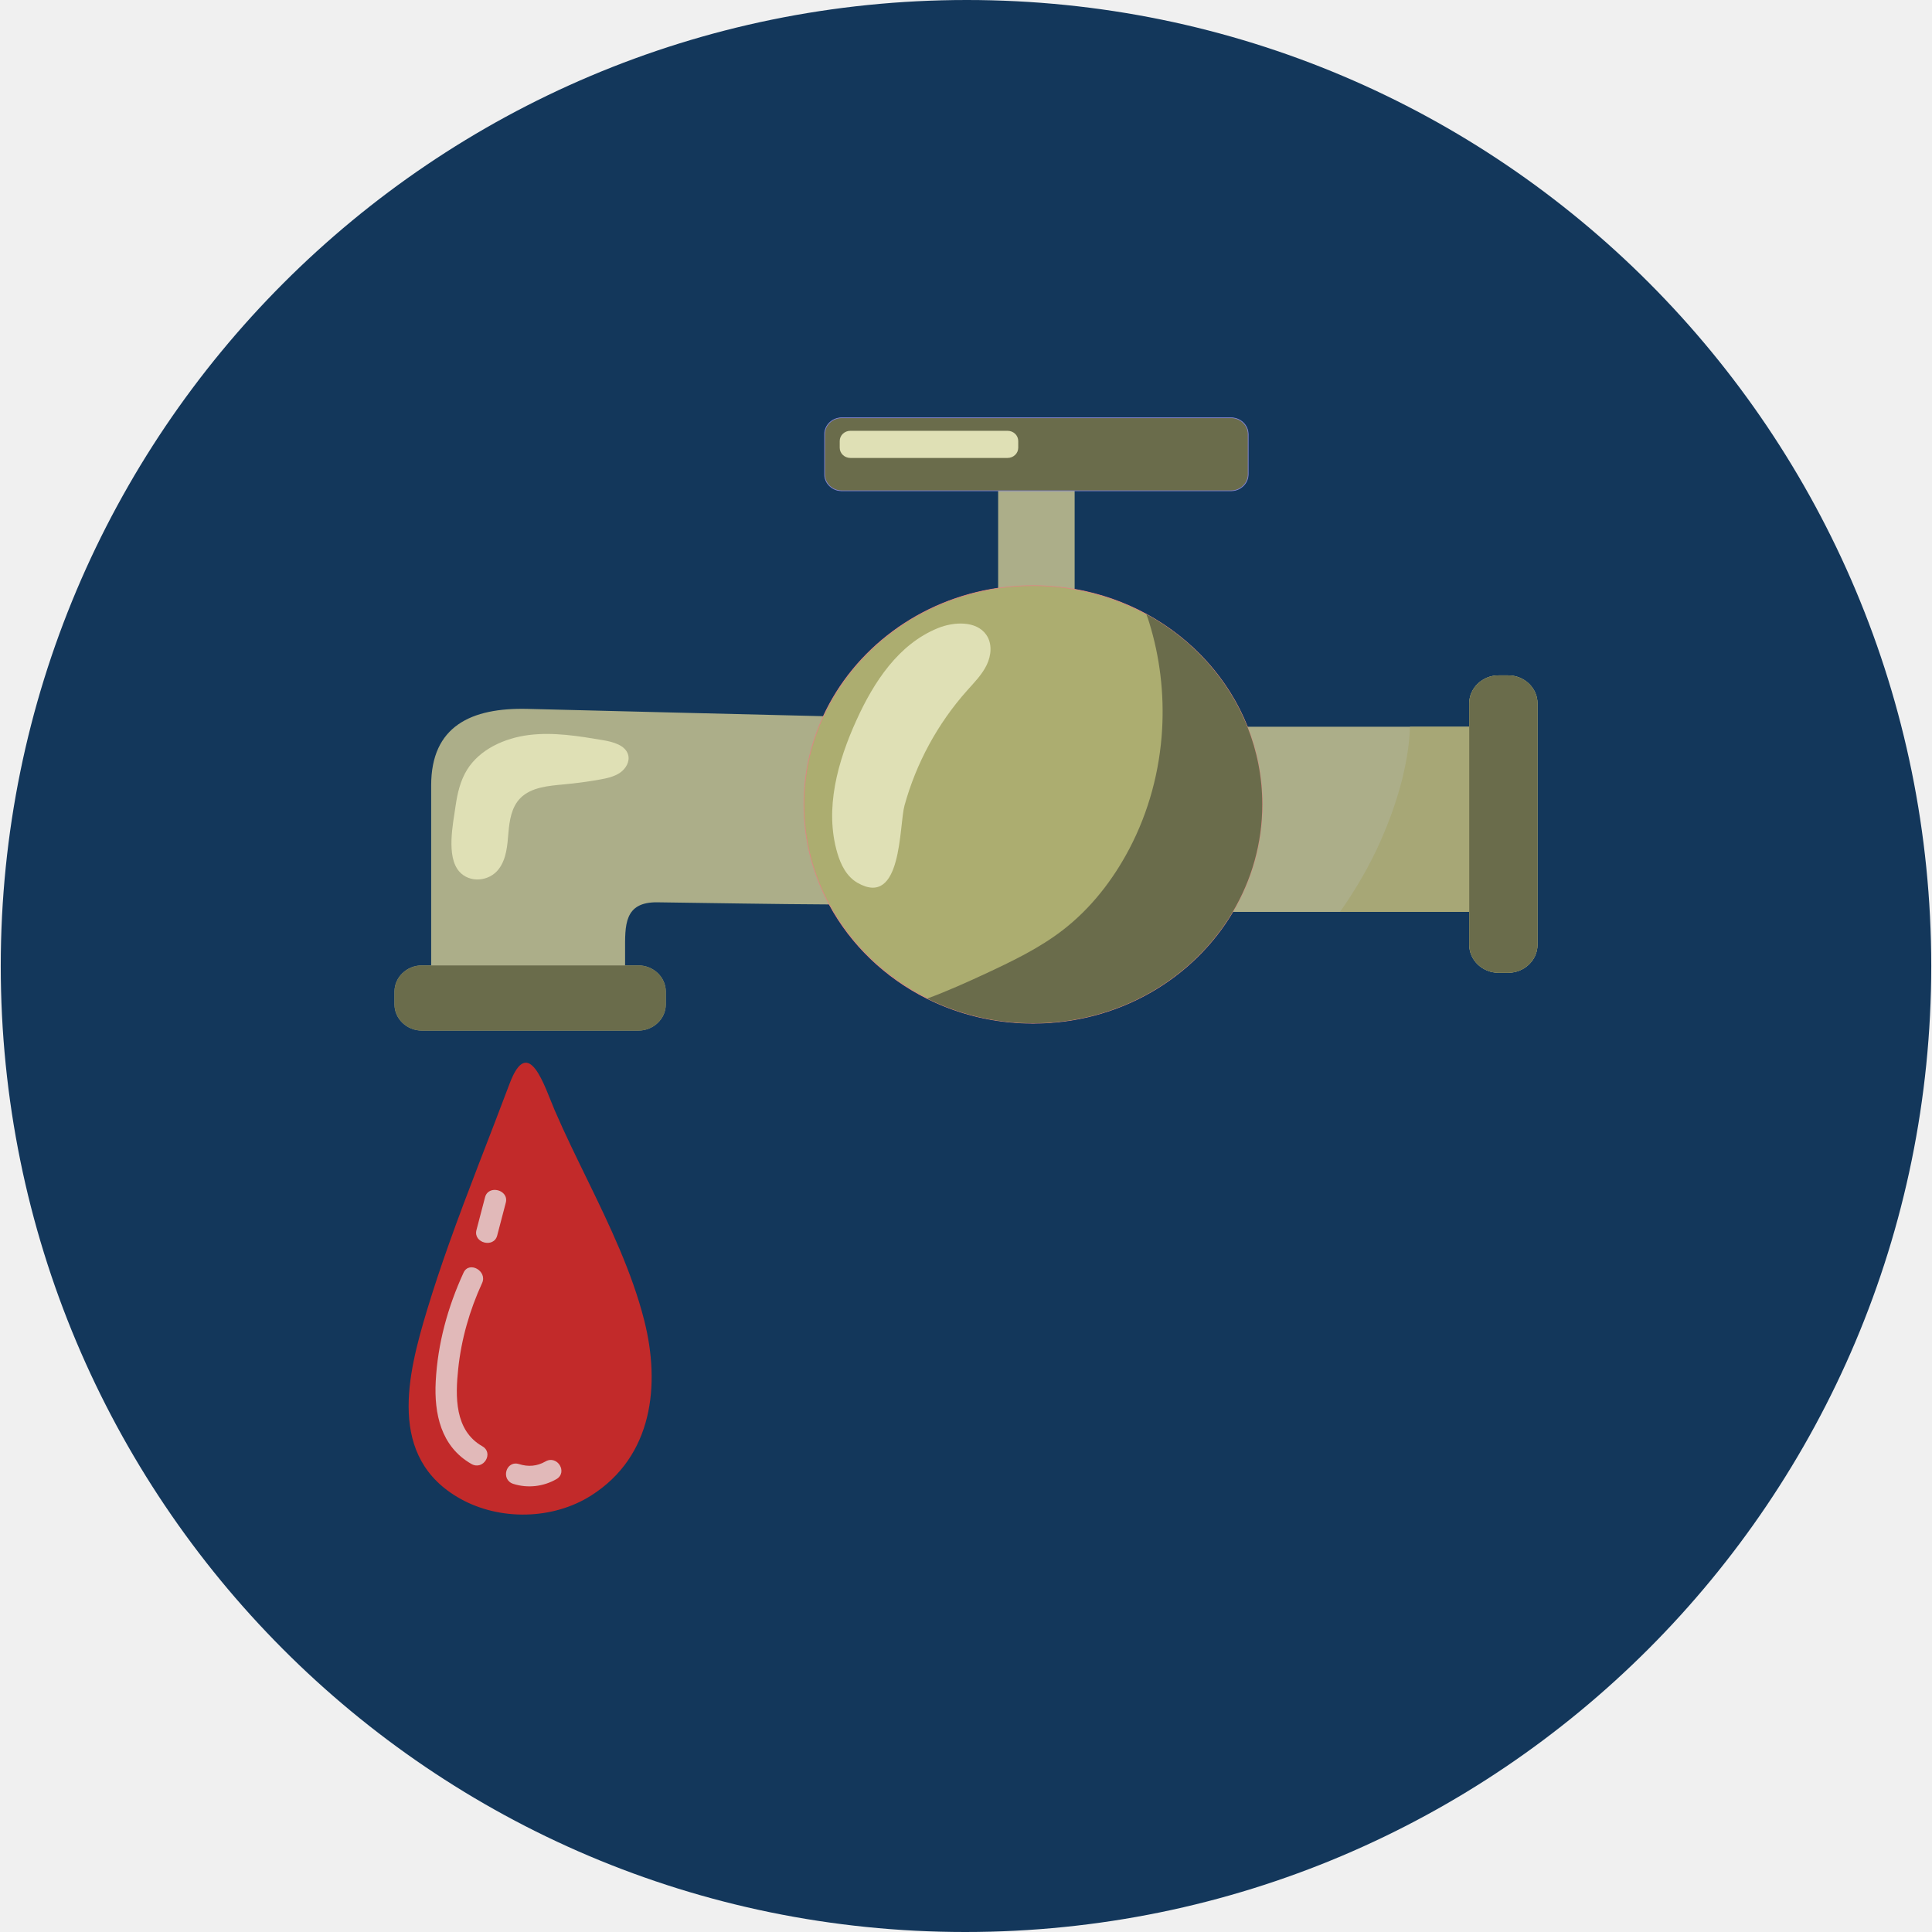
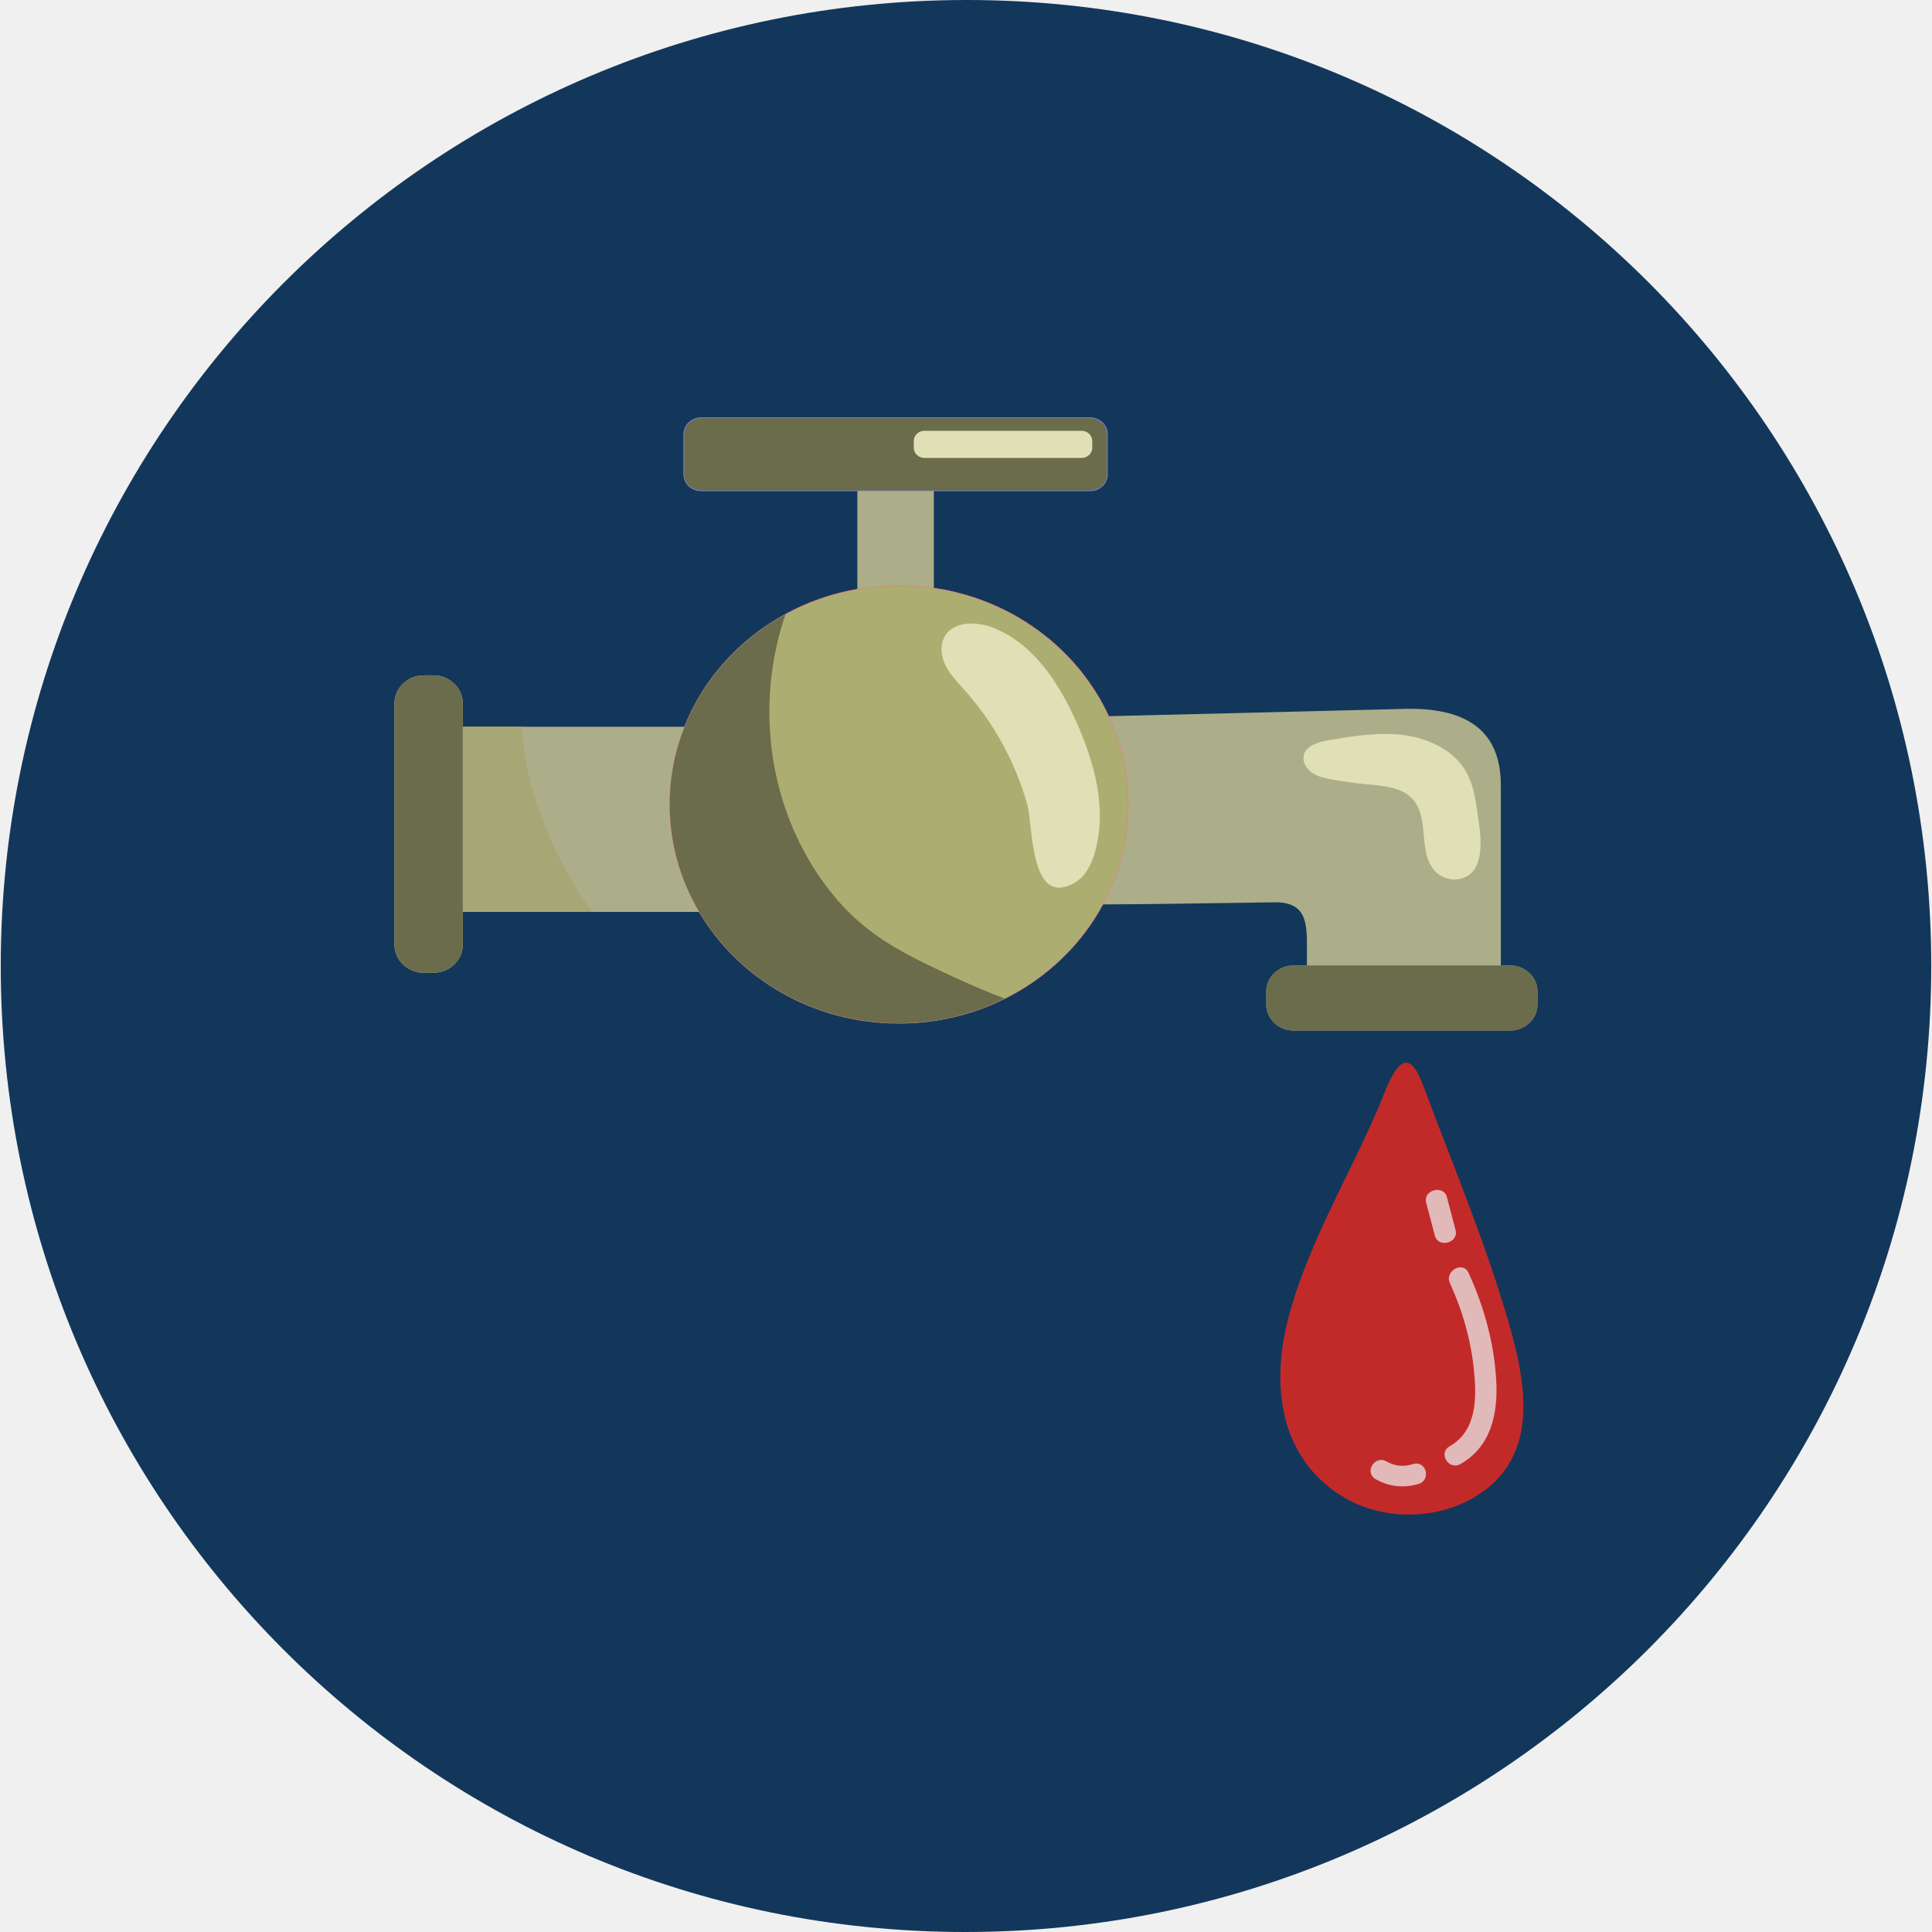
<svg xmlns="http://www.w3.org/2000/svg" version="1.1" id="Calque_3" x="0px" y="0px" viewBox="0 0 128 128" style="enable-background:new 0 0 128 128;" xml:space="preserve">
  <defs id="defs150">
    <linearGradient id="SVGID_1_-3" gradientUnits="userSpaceOnUse" x1="114.745" y1="45.662" x2="85.941" y2="61.528" gradientTransform="matrix(1,0,0,-1,0,128)">
      <stop offset="0" style="stop-color:#73716C;stop-opacity:0" id="stop6" />
      <stop offset="1" style="stop-color:#73716C" id="stop8" />
    </linearGradient>
  </defs>
  <style type="text/css" id="style2">
	.st0{fill:#AFBBC5;}
	.st1{fill:#808080;}
	.st2{fill:#EB1C24;}
	.st3{fill:#E4E4E4;}
	.st4{fill:#CACACA;}
	.st5{fill:#B1B1B1;}
	.st6{fill:#FFFFFF;}
	.st7{fill:#F0F0F0;}
	.st8{fill:#666666;}
	.st9{fill:#979797;}
	.st10{fill:#262626;}
	.st11{fill:#020202;}
	.st12{opacity:0.3;fill:url(#SVGID_1_);enable-background:new    ;}
	.st13{fill:#29ABE2;}
	.st14{fill:#FCEE21;}
	.st15{fill:#F15A24;}
</style>
  <g id="g100" style="display:inline">
    <g id="g98" style="display:inline">
      <path class="st0" d="m 127.9,64 c 0,35.3 -28.6,64 -64,64 C 28.5,128 0,99.3 0,64 0,28.7 28.6,0 64,0 c 35.4,0 63.9,28.7 63.9,64 z" id="path4" style="display:inline;fill:#13375b;fill-opacity:1" transform="translate(0.05)" />
    </g>
-     <g id="g1" transform="matrix(0.04806191,0,0,0.04588592,13.02266,12.70927)" style="display:inline">
+     <g id="g1" transform="matrix(-0.04806191,0,0,0.04588592,114.9774,12.70927)" style="display:inline">
      <path style="display:inline;fill:#acae89;fill-opacity:1" d="m 1808.053,698.198 h -13.272 c -22.227,0 -40.414,18.188 -40.414,40.419 v 33.728 H 1448.55 c -26.222,-69.014 -75.898,-126.472 -139.328,-162.581 -30.166,-17.185 -63.459,-29.494 -98.791,-35.965 V 431.674 h 215.498 c 13.043,0 23.712,-10.67 23.712,-23.712 v -58.031 c 0,-13.043 -10.67,-23.713 -23.712,-23.713 H 889.467 c -13.043,0 -23.712,10.67 -23.712,23.713 v 58.031 c 0,13.043 10.67,23.712 23.712,23.712 h 215.503 v 140.56 c -108.127,16.55 -198.125,87.948 -240.902,184.864 -135.849,-3.335 -271.69,-6.996 -407.536,-10.545 -78.173,-2.042 -133.13,25.077 -133.13,110.397 0.079,86.663 0.031,173.327 0.009,259.99 h -12.838 c -20.745,0 -37.72,16.975 -37.72,37.72 v 18.66 c 0,20.745 16.975,37.72 37.72,37.72 h 298.518 c 20.745,0 37.72,-16.975 37.72,-37.72 v -18.66 c 0,-20.745 -16.975,-37.72 -37.72,-37.72 h -18.368 v -20.672 c -0.019,-36.551 -1.905,-71.074 44.536,-70.441 78.947,1.084 157.913,2.65 236.868,3.072 29.893,58.064 77.215,105.69 135.092,135.895 43.654,22.787 93.296,35.654 145.944,35.654 118.063,0 220.93,-64.818 275.149,-160.765 h 326.053 v 47.435 c 0,22.231 18.188,40.419 40.414,40.419 h 13.272 c 22.227,0 40.414,-18.188 40.414,-40.419 V 738.617 c 0,-22.232 -18.186,-40.419 -40.412,-40.419 z" id="path1" />
      <path style="display:inline;fill:#a7a776;fill-opacity:1" d="m 1808.053,698.198 h -13.272 c -22.227,0 -40.414,18.188 -40.414,40.419 v 33.728 h -81.707 c -1.642,56.144 -19.815,115.748 -39.959,163.631 -15.31,36.397 -34.504,70.94 -56.516,103.708 h 178.182 v 47.435 c 0,22.231 18.188,40.419 40.414,40.419 h 13.272 c 22.227,0 40.414,-18.188 40.414,-40.419 V 738.617 c 0,-22.232 -18.188,-40.419 -40.414,-40.419 z" id="path2" />
      <path style="display:inline;fill:#acad70;fill-opacity:1;stroke:#e28282;stroke-opacity:0.883" d="m 1448.55,772.345 c -26.222,-69.014 -75.898,-126.472 -139.328,-162.581 -30.166,-17.185 -63.459,-29.494 -98.791,-35.965 -18.578,-3.402 -37.708,-5.219 -57.267,-5.219 -16.387,0 -32.483,1.25 -48.195,3.654 -108.127,16.55 -198.125,87.948 -240.902,184.864 -17.207,38.984 -26.834,82.064 -26.834,127.413 0,52.031 12.614,101.105 34.895,144.387 29.893,58.064 77.215,105.69 135.092,135.895 43.654,22.787 93.296,35.654 145.944,35.654 118.063,0 220.93,-64.818 275.149,-160.765 25.907,-45.844 40.762,-98.759 40.762,-155.172 10e-4,-39.505 -7.28,-77.304 -20.525,-112.165 z" id="path3" />
      <path style="display:inline;fill:#6a6c4b;fill-opacity:1" d="m 310.574,1116.94 c -20.745,0 -37.72,16.975 -37.72,37.72 v 18.66 c 0,20.745 16.975,37.72 37.72,37.72 h 298.518 c 20.745,0 37.72,-16.975 37.72,-37.72 v -18.66 c 0,-20.745 -16.975,-37.72 -37.72,-37.72 z" id="path4-0" />
      <path style="display:inline;fill:#6a6c4b;fill-opacity:1;stroke:#8283e2;stroke-opacity:0.883" d="M 1425.929,326.218 H 889.467 c -13.043,0 -23.712,10.67 -23.712,23.713 v 58.031 c 0,13.043 10.67,23.712 23.712,23.712 h 536.462 c 13.043,0 23.712,-10.67 23.712,-23.712 v -58.031 c 0,-13.043 -10.669,-23.713 -23.712,-23.713 z" id="path5" />
      <path style="display:inline;fill:#6a6c4b;fill-opacity:1" d="m 1448.55,772.345 c -26.222,-69.014 -75.898,-126.472 -139.328,-162.581 1.442,3.995 2.748,7.888 3.854,11.639 14.821,50.017 20.809,102.646 17.925,154.738 -3.303,59.756 -18.339,118.986 -45.238,172.54 -22.548,44.916 -53.14,86.3 -92.327,117.798 -31.381,25.237 -67.605,43.673 -103.79,61.359 -26.913,13.145 -54.363,26.09 -82.426,36.955 43.654,22.787 93.296,35.654 145.944,35.654 118.063,0 220.93,-64.818 275.149,-160.765 25.907,-45.844 40.762,-98.759 40.762,-155.172 10e-4,-39.505 -7.28,-77.304 -20.525,-112.165 z" id="path6" />
      <path style="display:inline;fill:#dfe0b5;fill-opacity:1" d="m 883.274,954.592 c 4.716,16.852 12.76,34.037 27.761,43.05 61.856,37.145 57.233,-82.679 64.862,-111.644 16.005,-60.74 45.467,-118.002 86.193,-165.876 9.89,-11.625 20.575,-22.943 27.026,-36.779 6.45,-13.837 7.956,-31.099 -0.512,-43.8 -13.579,-20.385 -44.399,-19.133 -66.913,-9.496 -54.251,23.221 -88.024,77.734 -111.605,131.829 -26.446,60.658 -44.648,128.994 -26.812,192.716 z" id="path7" />
      <path style="display:inline;fill:#dfe0b5;fill-opacity:1" d="M 1117.988,345.039 H 901.267 c -8.073,0 -14.675,6.602 -14.675,14.675 v 9.837 c 0,8.073 6.602,14.675 14.675,14.675 h 216.721 c 8.073,0 14.68,-6.602 14.68,-14.675 v -9.837 c 0,-8.074 -6.607,-14.675 -14.68,-14.675 z" id="path8" />
      <path style="display:inline;fill:#dfe0b5;fill-opacity:1" d="m 560.318,791.728 c -33.676,-5.924 -67.98,-11.868 -101.895,-7.498 -33.914,4.365 -68.009,20.716 -85.476,50.119 -9.505,16.005 -13.491,34.665 -16.005,53.13 -3.42,25.13 -12.955,71.917 5.043,93.739 14.095,17.086 41.427,14.894 54.65,-3.493 10.543,-14.665 11.776,-33.807 13.227,-51.81 1.447,-18.007 4.093,-37.34 16.468,-50.5 15.001,-15.956 39.191,-17.817 60.984,-19.942 16.219,-1.583 32.37,-3.873 48.39,-6.864 9.793,-1.827 19.854,-4.049 27.961,-9.847 8.102,-5.798 13.798,-16.093 11.303,-25.739 -3.596,-13.919 -20.492,-18.806 -34.65,-21.295 z" id="path9" />
      <path style="display:inline;fill:#c22a2a;fill-opacity:1" d="m 617.16,1629.688 c -16.731,-69.35 -47.571,-136.857 -77.973,-202.241 -15.591,-33.535 -31.333,-67.016 -45.432,-101.218 -13.871,-33.656 -36.059,-111.732 -62.295,-38.422 -27.332,76.371 -57.418,154.08 -83.961,232.419 -10.567,31.186 -20.57,62.475 -29.617,93.822 -26.855,93.067 -56.102,213.749 46.105,273.179 54.465,31.673 127.215,30.124 179.805,-4.799 85.524,-56.799 95.697,-160.175 73.368,-252.74 z" id="path10" />
      <path style="display:inline;fill:#6a6c4b;fill-opacity:1" d="m 1808.053,698.198 h -13.272 c -22.227,0 -40.414,18.188 -40.414,40.419 v 348.501 c 0,22.231 18.188,40.419 40.414,40.419 h 13.272 c 22.227,0 40.414,-18.188 40.414,-40.419 V 738.617 c 0,-22.232 -18.188,-40.419 -40.414,-40.419 z" id="path11" />
      <path style="display:inline;fill:#e1b9b9;fill-opacity:1" d="m 393.896,1811.205 c -38.499,-22.972 -37.16,-72.282 -33.233,-111.63 4.278,-42.816 15.698,-84.677 32.97,-124.048 7.591,-17.306 -17.939,-32.409 -25.593,-14.962 -21.895,49.919 -35.664,102.606 -38.363,157.188 -2.276,45.988 6.943,93.802 49.257,119.045 16.424,9.798 31.347,-15.82 14.962,-25.593 z" id="path12" />
      <path style="display:inline;fill:#e1b9b9;fill-opacity:1" d="m 480.927,1833.178 c -11.498,6.889 -23.596,7.986 -36.258,3.815 -18.158,-5.978 -25.944,22.636 -7.878,28.585 19.824,6.524 41.242,3.892 59.099,-6.802 16.345,-9.793 1.455,-35.434 -14.963,-25.598 z" id="path13" />
      <path style="display:inline;fill:#e1b9b9;fill-opacity:1" d="m 397.692,1451.619 c -3.956,15.839 -7.917,31.683 -11.878,47.523 -4.628,18.509 23.951,26.407 28.585,7.878 3.961,-15.839 7.922,-31.678 11.878,-47.517 4.628,-18.509 -23.952,-26.407 -28.585,-7.884 z" id="path14" />
    </g>
  </g>
</svg>
